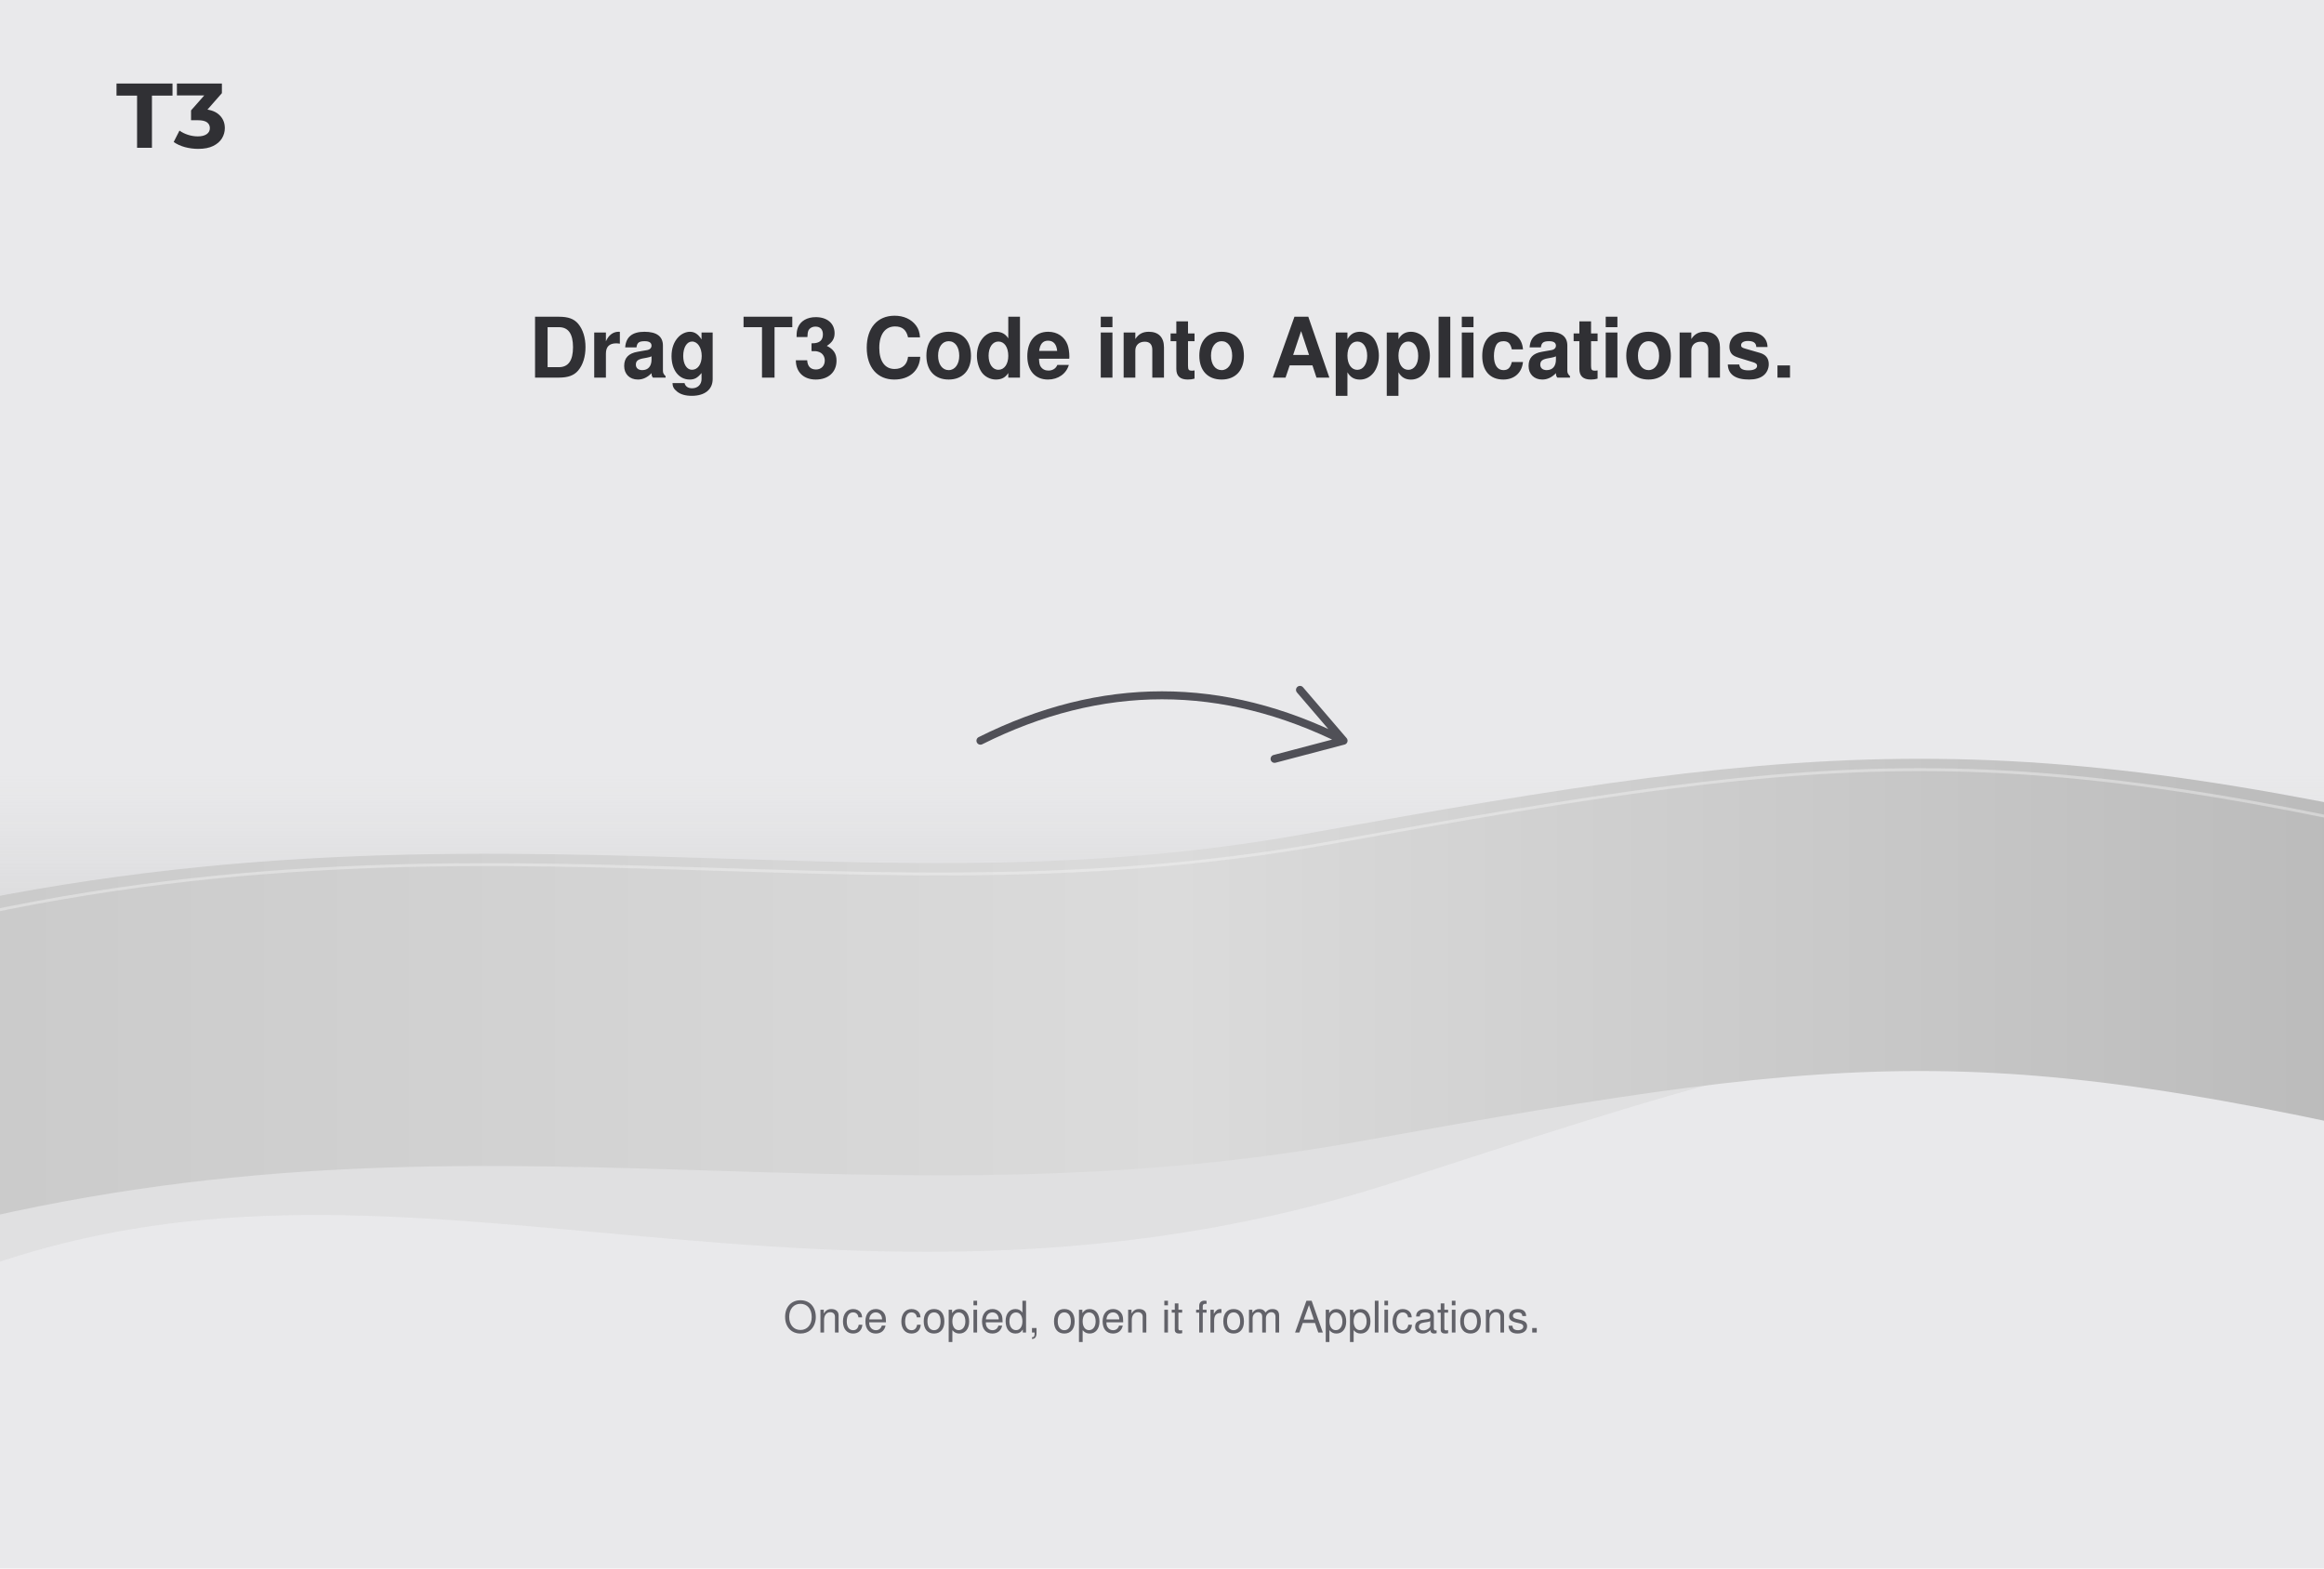
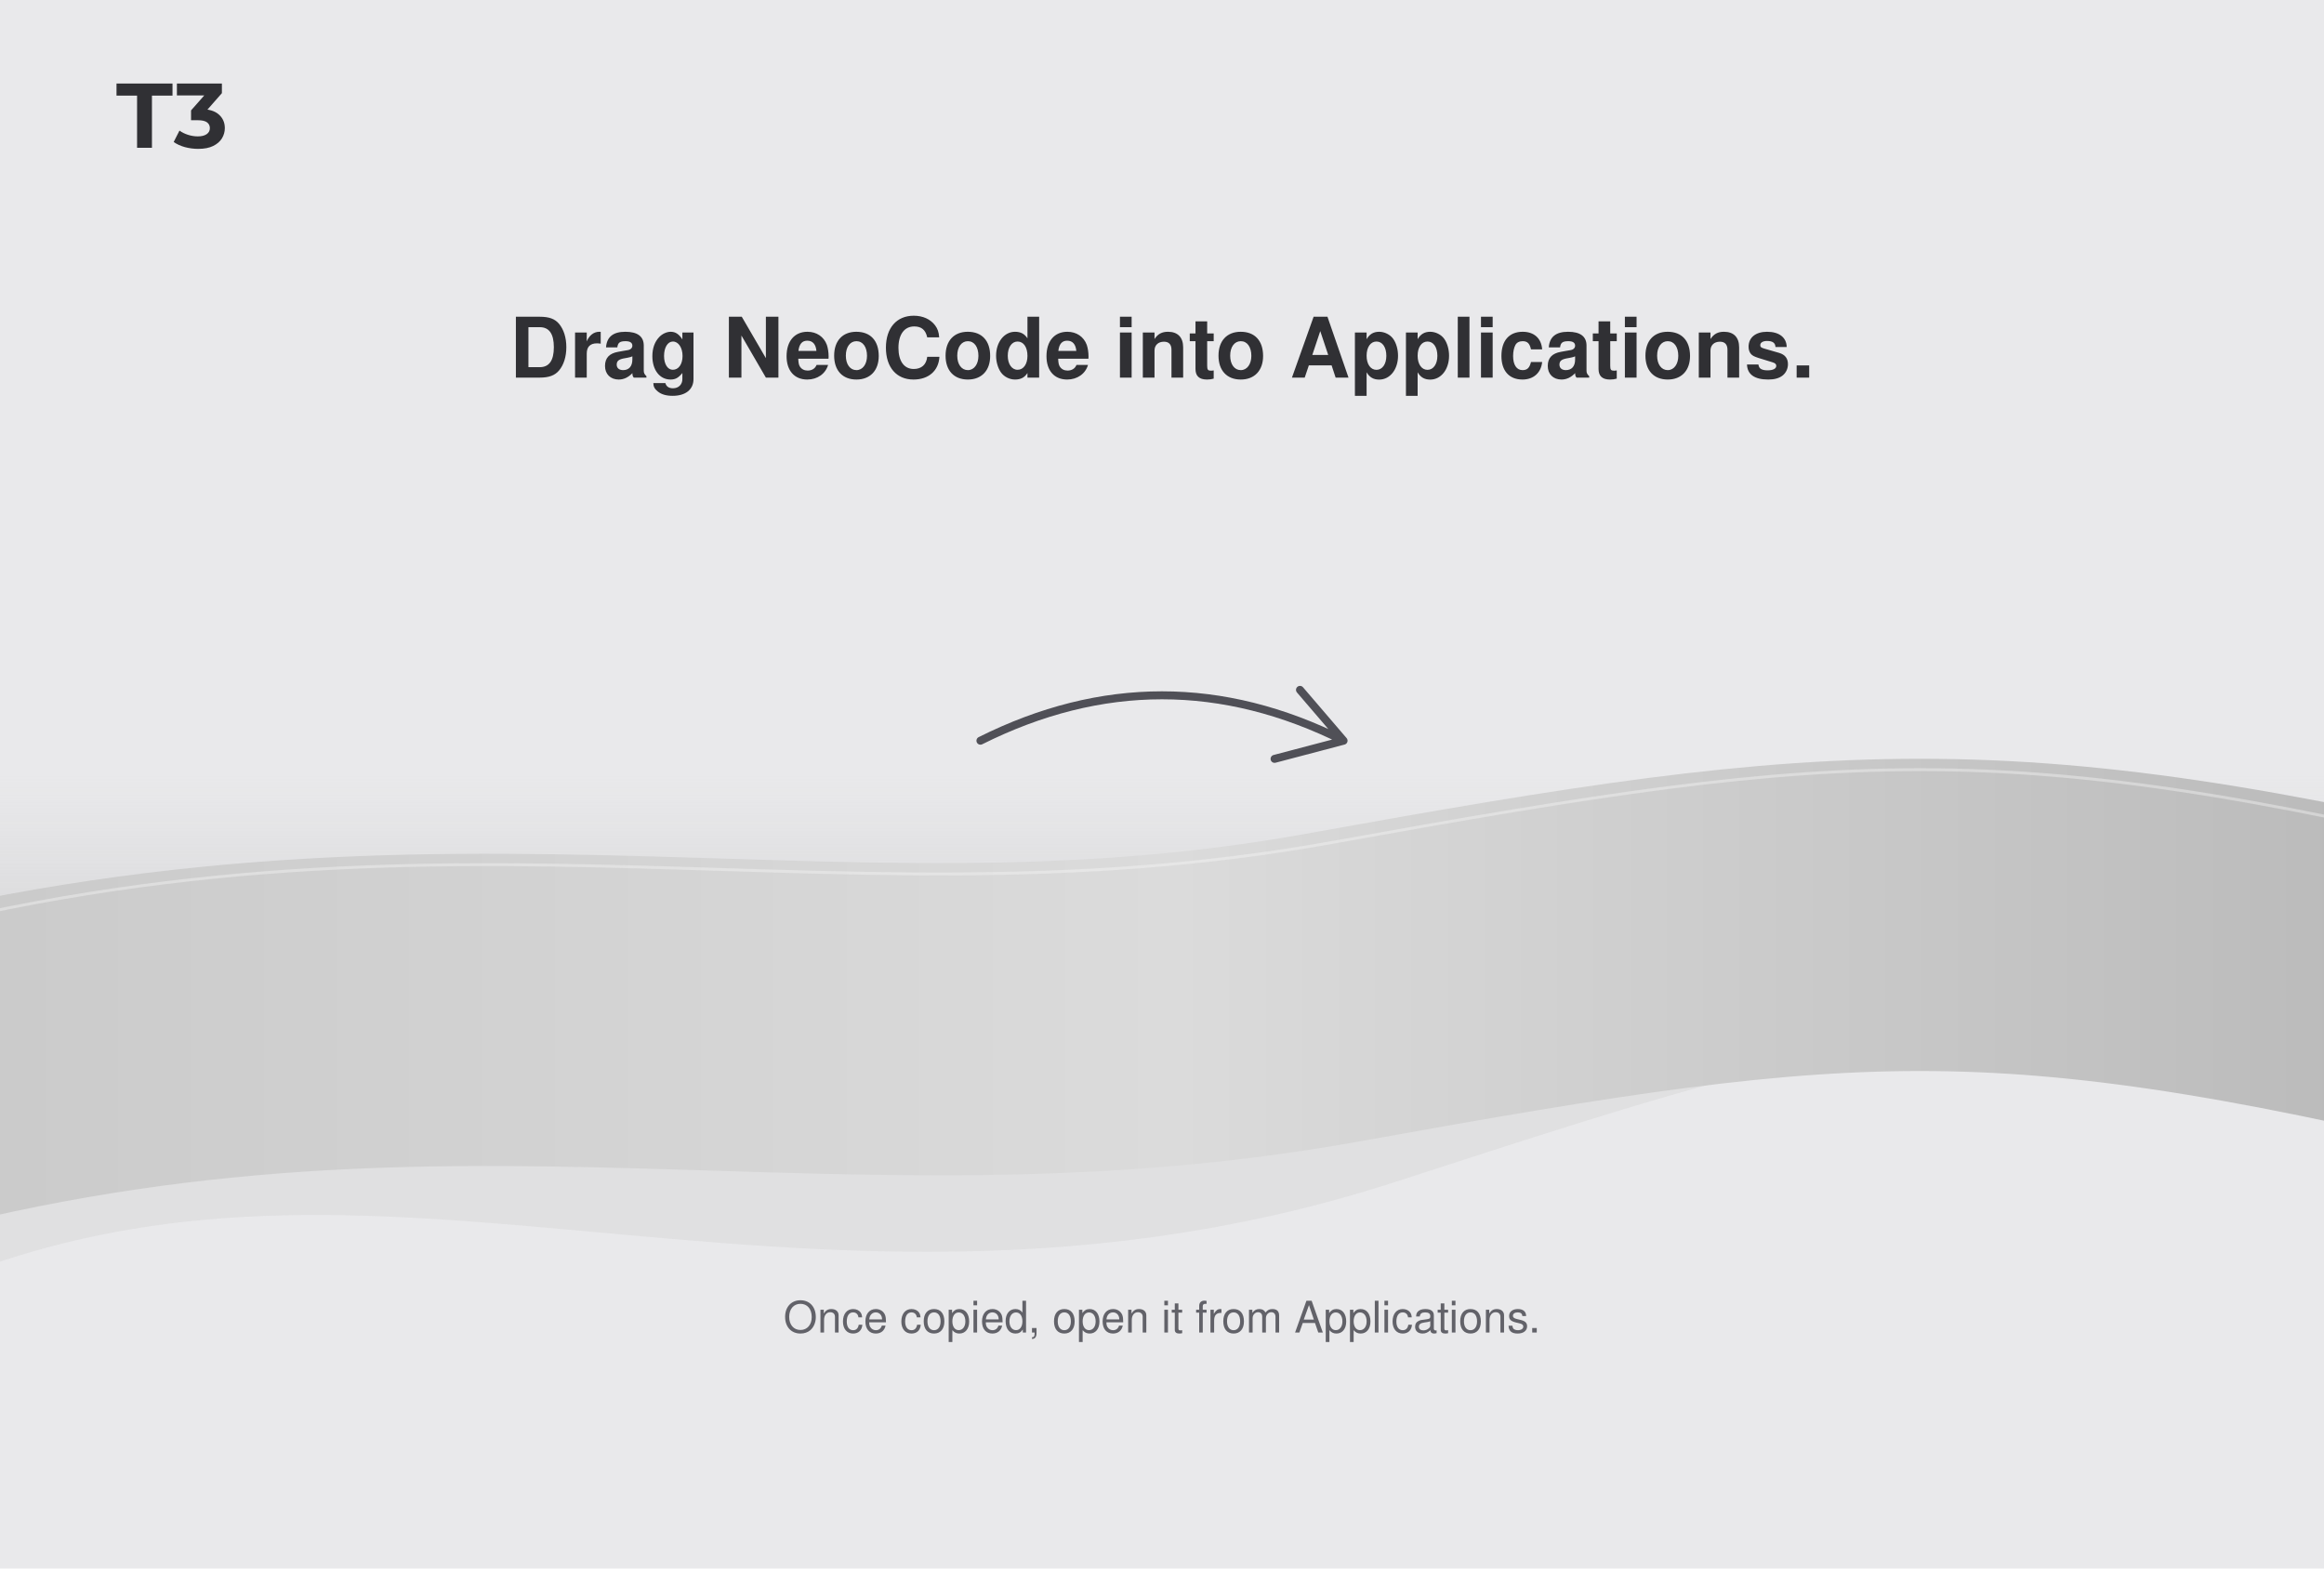
<svg xmlns="http://www.w3.org/2000/svg" width="1280" height="864" viewBox="0 0 640 432">
  <defs>
    <linearGradient id="veil" x1="0" y1="0" x2="0" y2="1">
      <stop stop-color="#B7B7B7" stop-opacity="0" />
      <stop offset=".55" stop-color="#A5A5A5" stop-opacity=".24" />
      <stop offset="1" stop-color="#D1D1D1" stop-opacity=".4" />
    </linearGradient>
    <linearGradient id="silk" x1="0" y1="0" x2="1" y2="0">
      <stop stop-color="#C8C8C8" />
      <stop offset=".5" stop-color="#DBDBDB" />
      <stop offset="1" stop-color="#B5B5B5" />
    </linearGradient>
  </defs>
  <rect width="640" height="432" fill="#E9E9EB" />
  <path d="M-60 293C95 220 214 304 362 256S559 191 707 257" stroke="url(#veil)" stroke-width="146" fill="none" opacity="1" stroke-linecap="round" stroke-linejoin="round" />
  <path d="M-60 306C113 252 223 298 367 272S553 242 707 280" stroke="url(#silk)" stroke-width="86" fill="none" opacity="1" stroke-linecap="round" stroke-linejoin="round" />
  <path d="M-60 266C113 212 223 258 367 232S553 202 707 240" stroke="#F5F5F5" stroke-width="0.8" fill="none" opacity="0.42" stroke-linecap="round" stroke-linejoin="round" />
  <svg x="32" y="23" width="30" height="18" viewBox="15.531 37 94.394 56.96" fill="#303034">
    <path d="M33.451 93V47.56H15.531V37H64.331V47.56H46.411V93H33.451ZM86.725 93.96C82.832 93.96 78.965 93.453 75.125 92.44C71.285 91.373 68.032 89.88 65.365 87.96L70.405 78.04C72.539 79.587 75.019 80.813 77.845 81.72C80.672 82.627 83.525 83.08 86.405 83.08C89.659 83.08 92.219 82.44 94.085 81.16C95.952 79.88 96.885 78.12 96.885 75.88C96.885 73.747 96.059 72.067 94.405 70.84C92.752 69.613 90.085 69 86.405 69H80.485V60.44L96.085 42.76L97.525 47.4H68.165V37H107.365V45.4L91.845 63.08L85.285 59.32H89.045C95.925 59.32 101.125 60.867 104.645 63.96C108.165 67.053 109.925 71.027 109.925 75.88C109.925 79.027 109.099 81.987 107.445 84.76C105.792 87.48 103.259 89.693 99.845 91.4C96.432 93.107 92.059 93.96 86.725 93.96Z" />
  </svg>
-   <text x="320" y="104" fill="#303034" font-family="Helvetica" font-size="23" font-weight="700" text-anchor="middle">Drag T3 Code into Applications.</text>
+   <text x="320" y="104" fill="#303034" font-family="Helvetica" font-size="23" font-weight="700" text-anchor="middle">Drag NeoCode into Applications.</text>
  <path d="M270 204Q320 179 370 204M358 190L370 204L351 209" stroke="#505057" stroke-width="2.2" fill="none" opacity="1" stroke-linecap="round" stroke-linejoin="round" />
  <text x="320" y="367" fill="#626269" font-family="Helvetica" font-size="12" font-weight="400" text-anchor="middle">Once copied, open it from Applications.</text>
</svg>
